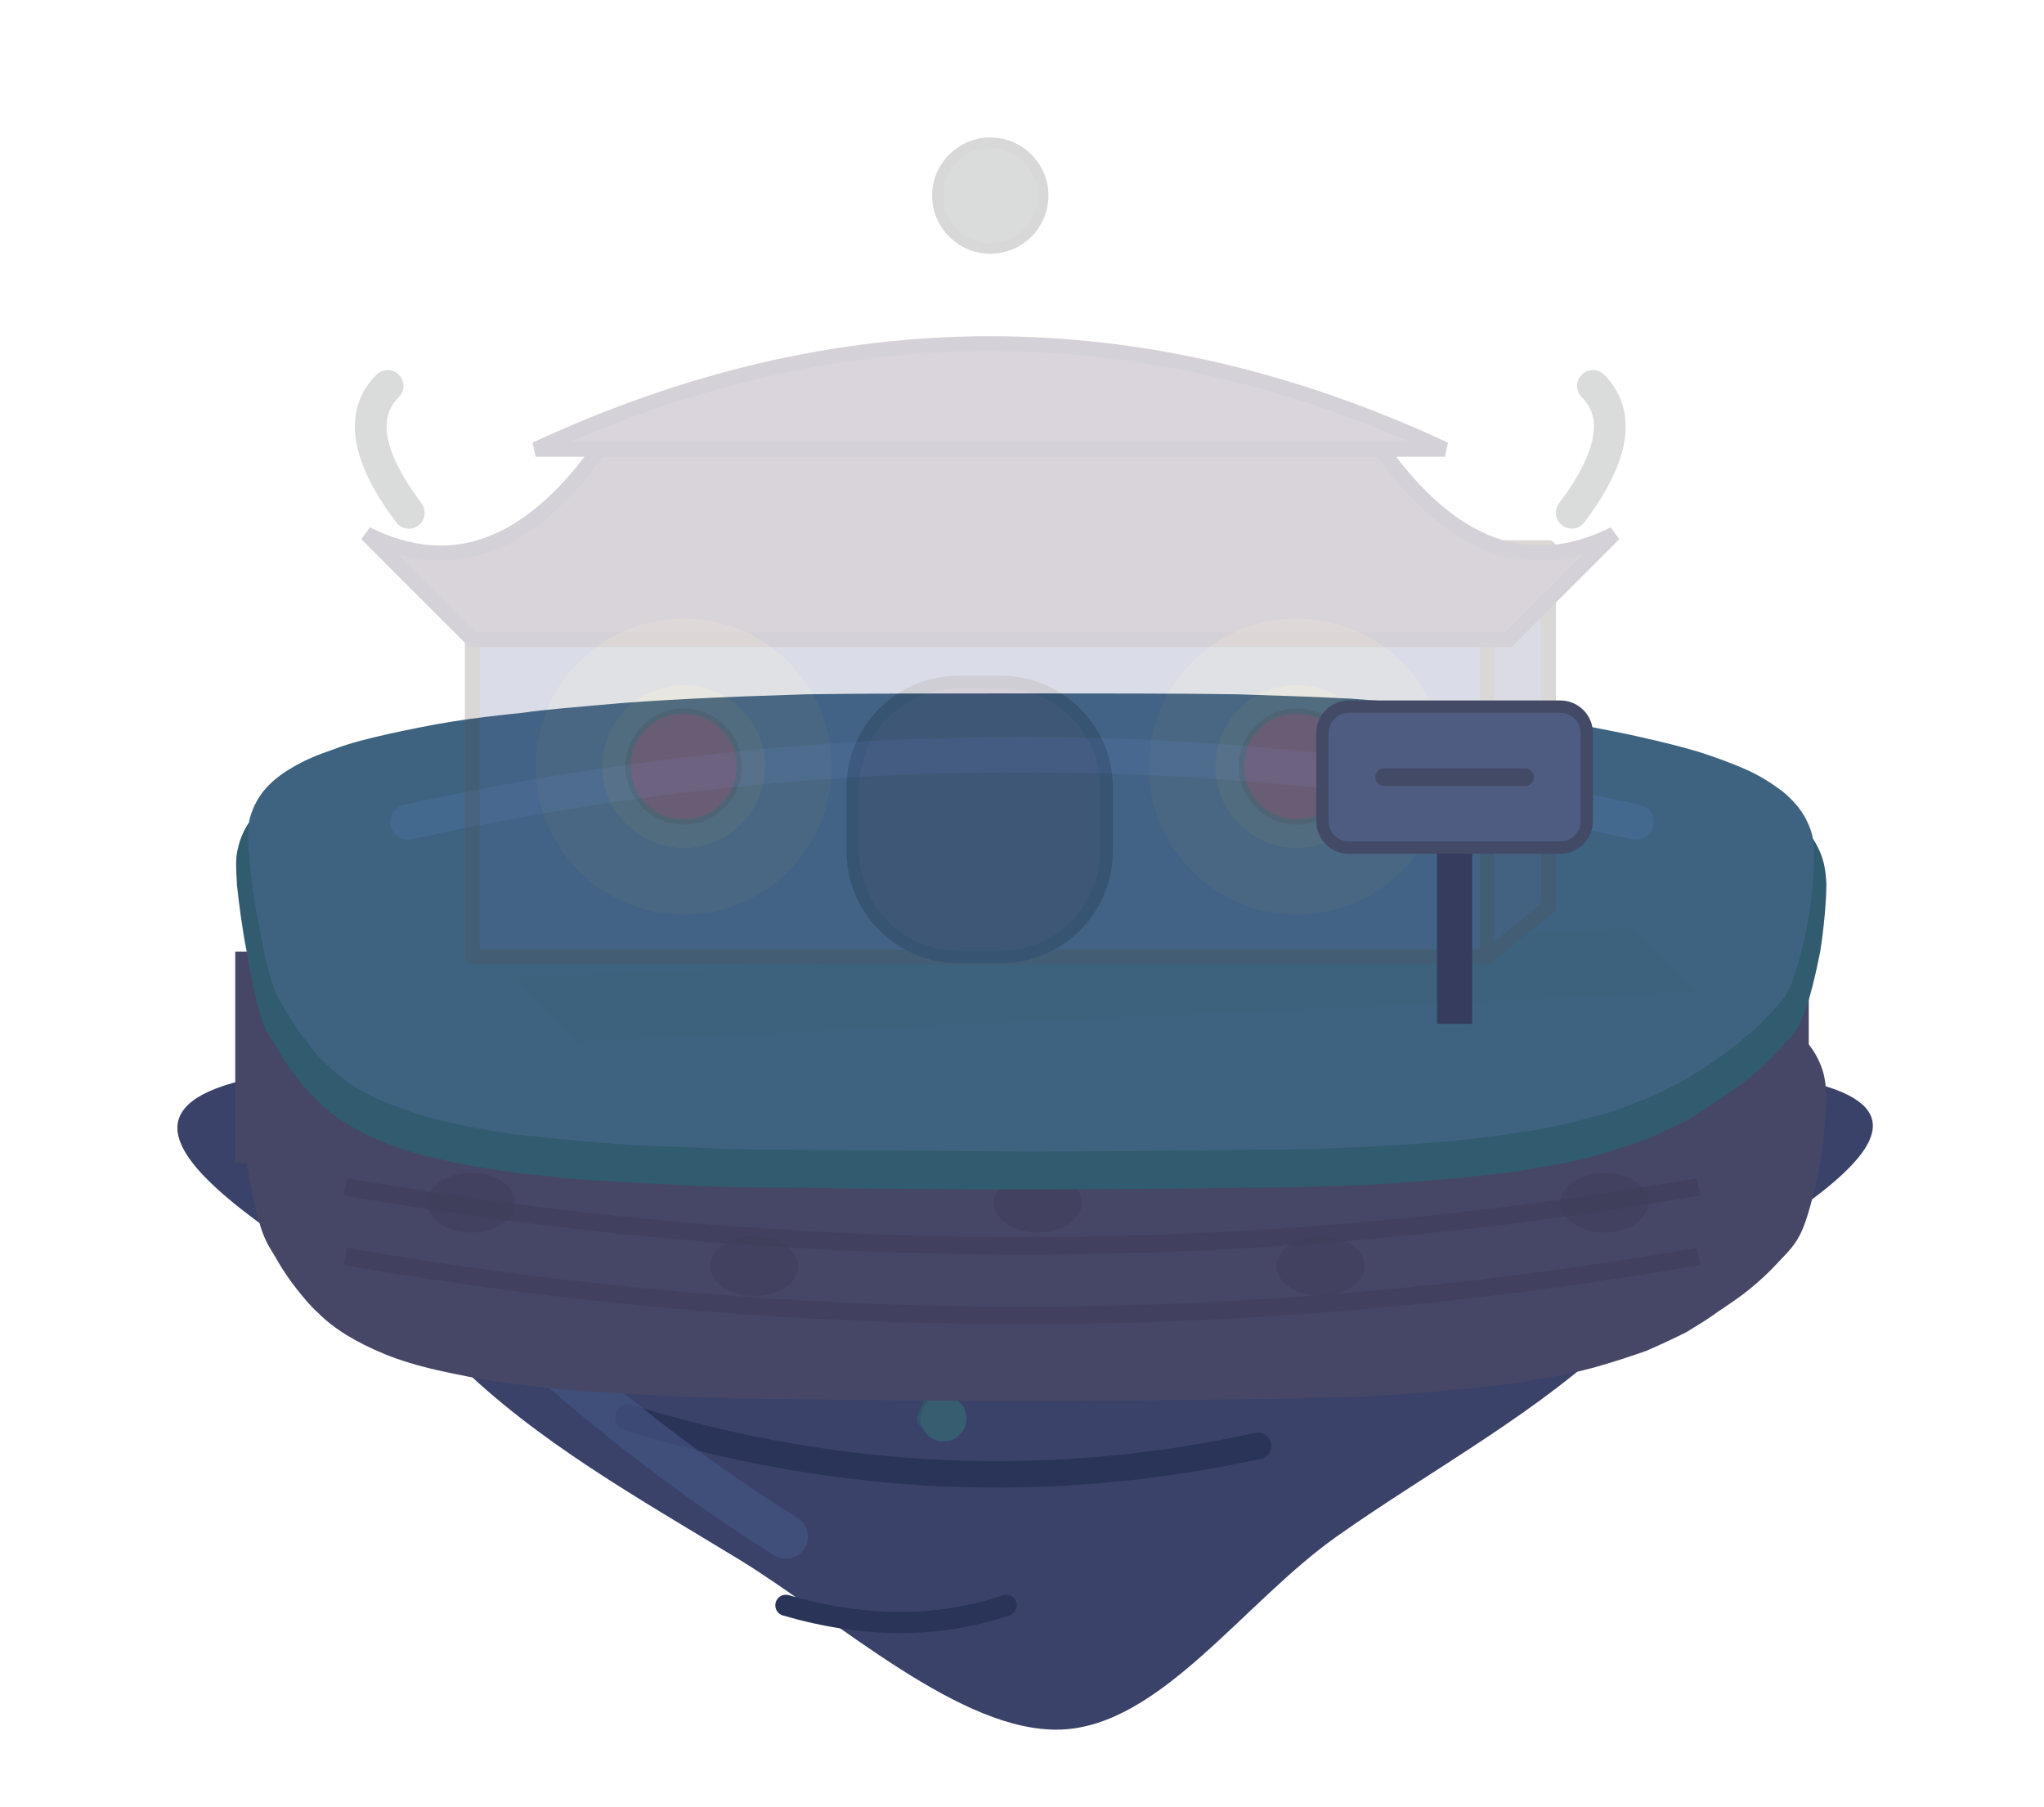
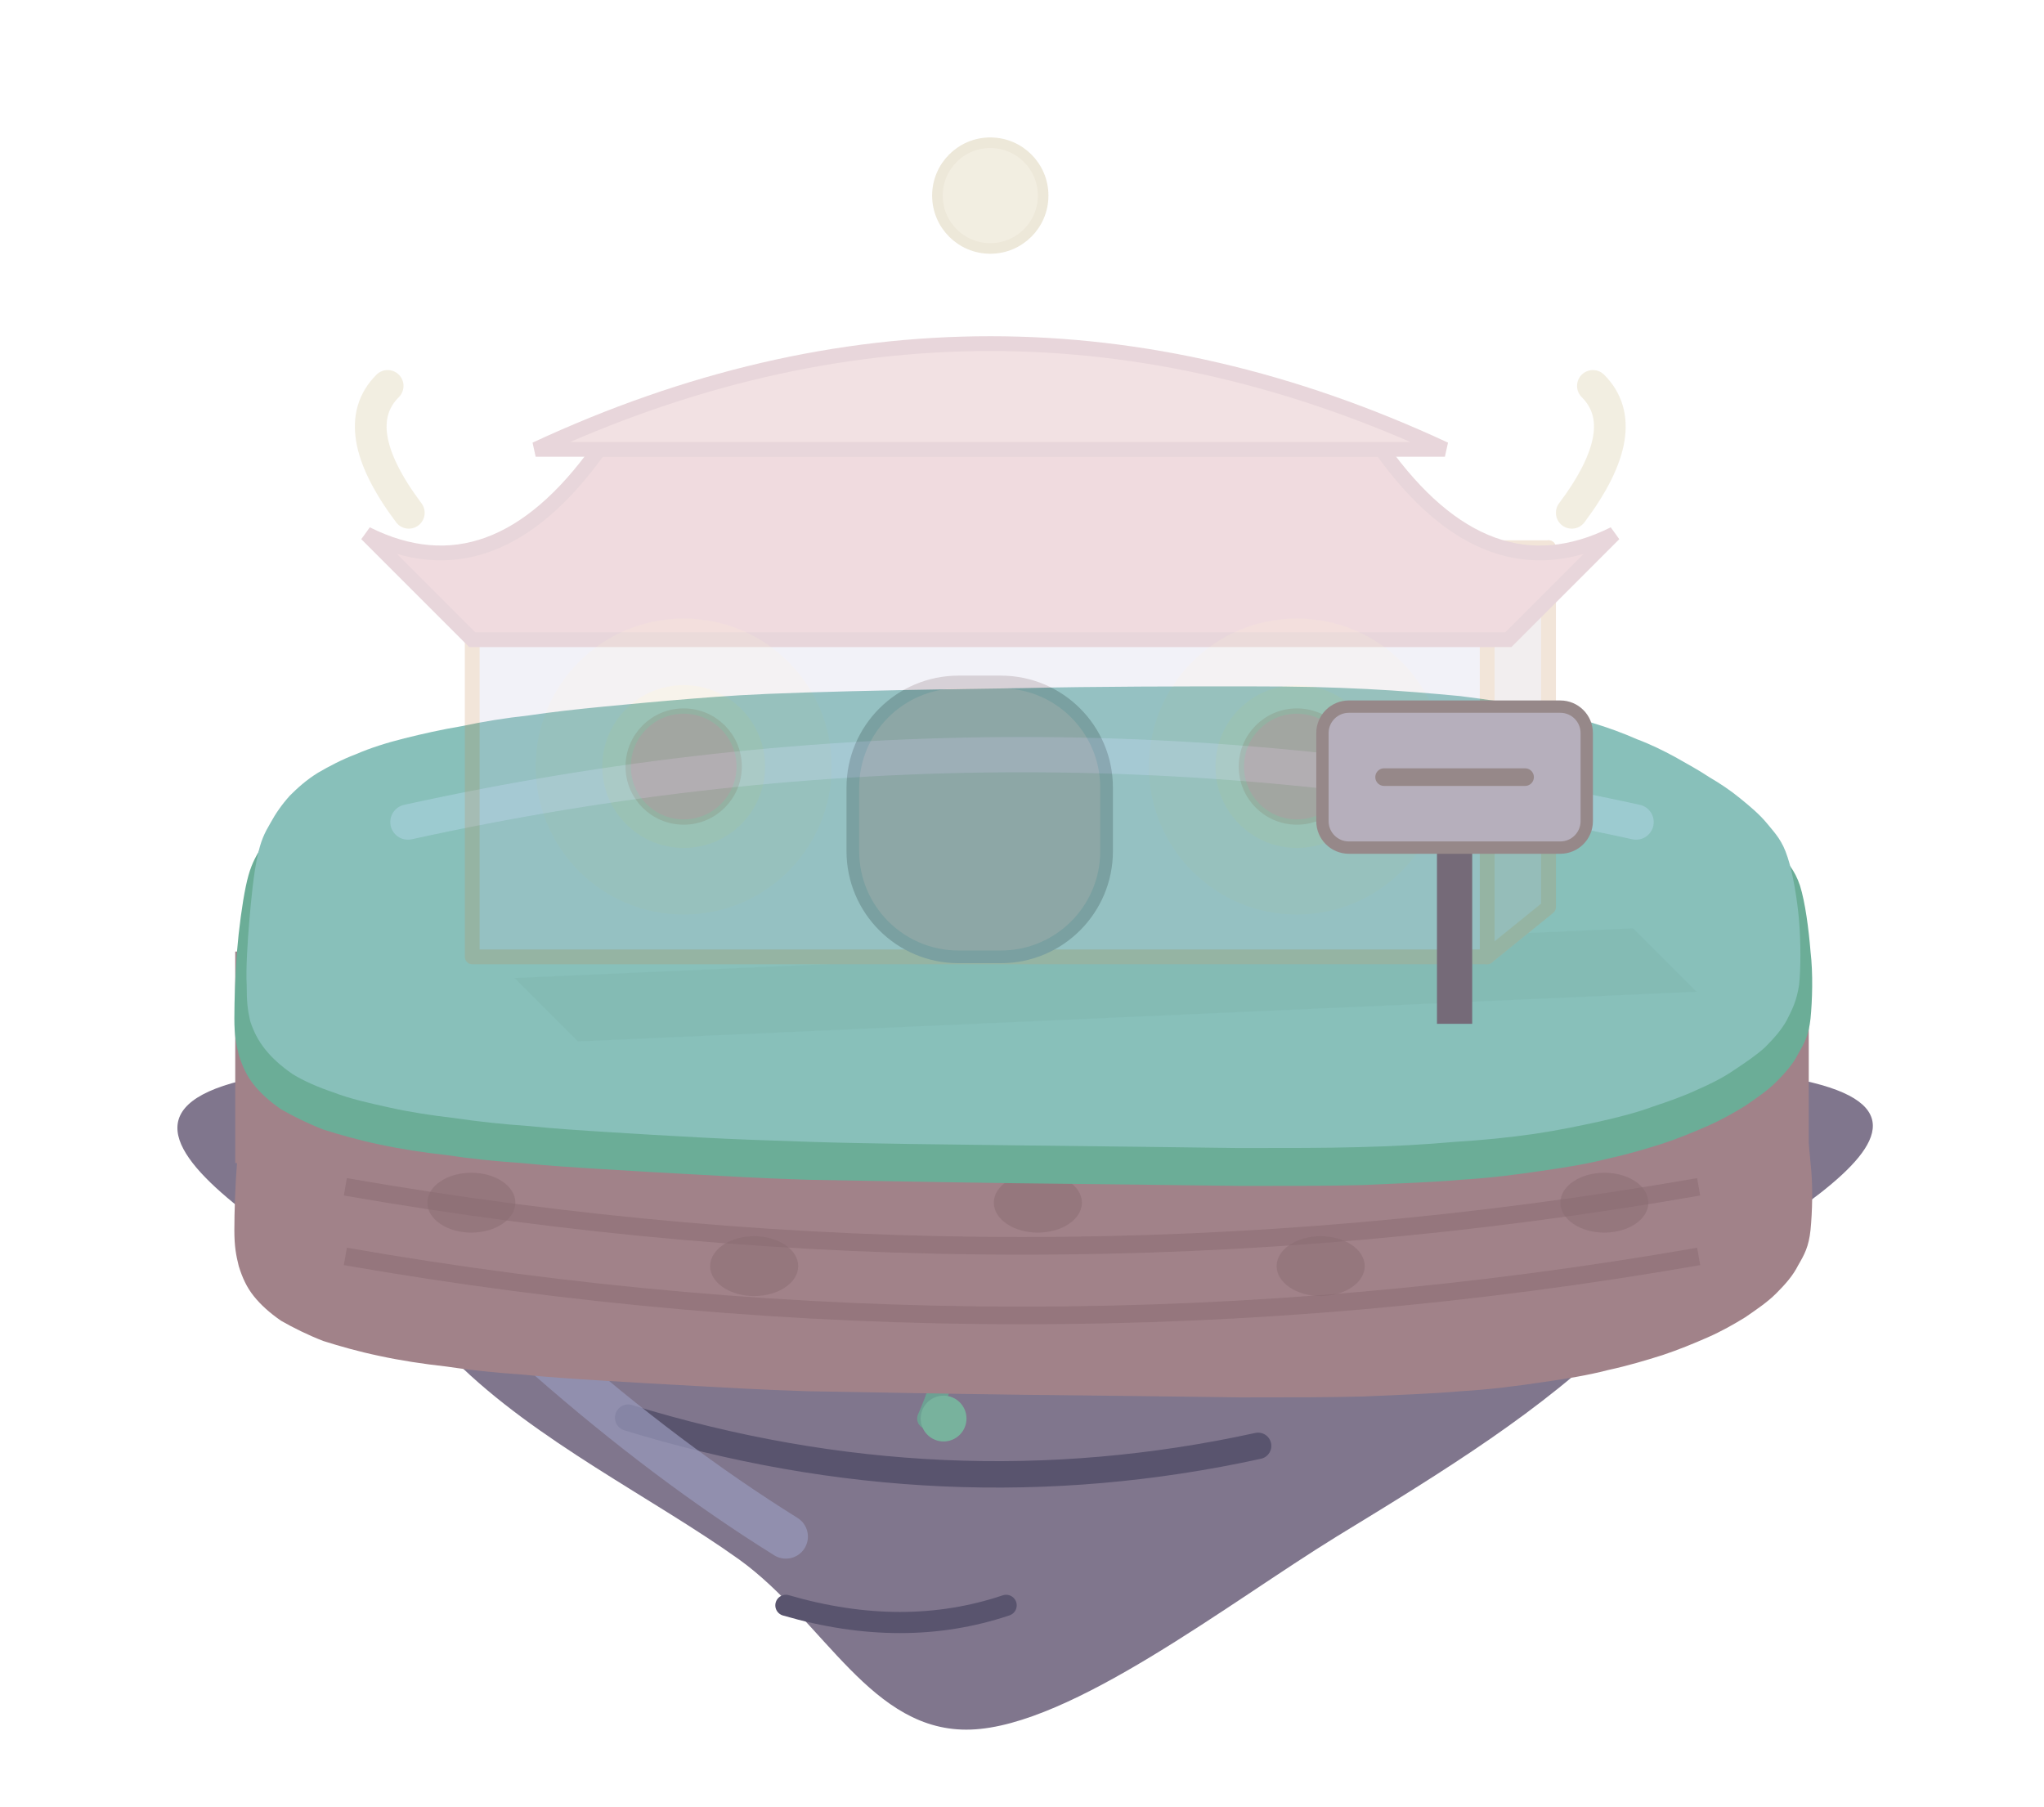
- <svg xmlns="http://www.w3.org/2000/svg" width="232" height="205" viewBox="449 842 232 205">
+ <svg xmlns="http://www.w3.org/2000/svg" width="232" height="205" viewBox="556 1072 232 205">
  <defs>
    <linearGradient id="mtB" x1="0" y1="0" x2="0" y2="1">
-       <stop offset="0" stop-color="#376084" />
-       <stop offset="1" stop-color="#416690" />
+       <stop offset="0" stop-color="#78B9BF" />
+       <stop offset="1" stop-color="#93C6D5" />
    </linearGradient>
    <linearGradient id="mtF" x1="0" y1="0" x2="0" y2="1">
-       <stop offset="0" stop-color="#2A5970" />
-       <stop offset="1" stop-color="#36607D" />
+       <stop offset="0" stop-color="#56A99A" />
+       <stop offset="1" stop-color="#77B9B2" />
    </linearGradient>
    <linearGradient id="river" x1="0" y1="0" x2="0" y2="1">
-       <stop offset="0" stop-color="#2959AD" />
-       <stop offset="1" stop-color="#3661B2" />
+       <stop offset="0" stop-color="#54AAFF" />
+       <stop offset="1" stop-color="#77BCFF" />
    </linearGradient>
    <pattern id="grassdots" width="18" height="18" patternUnits="userSpaceOnUse">
-       <circle cx="4" cy="5" r="1.4" fill="#365F75" />
-       <circle cx="13" cy="13" r="1.2" fill="#416788" />
+       <circle cx="4" cy="5" r="1.4" fill="#75B6A4" />
+       <circle cx="13" cy="13" r="1.2" fill="#93C9C7" />
    </pattern>
    <pattern id="tiles" width="14" height="14" patternUnits="userSpaceOnUse">
-       <rect width="14" height="14" fill="#52679A" />
-       <path d="M0 0H14M0 0V14" stroke="#4F608D" stroke-width="1.2" />
+       <rect width="14" height="14" fill="#C0C7E7" />
+       <path d="M0 0H14M0 0V14" stroke="#B8BACF" stroke-width="1.2" />
    </pattern>
  </defs>
-   <path d="M477.5 964.4 C452.2 969.8 491.5 987.4 500.7 996.5 C509.9 1005.6 521.4 1012.0 532.9 1019.0 C544.3 1026.0 558.1 1038.7 569.4 1038.3 C580.7 1037.9 590.1 1023.9 600.7 1016.4 C611.3 1008.9 624.2 1002.0 632.9 993.3 C641.5 984.6 678.4 969.2 652.5 964.4 Z" fill="#3A4269" />
-   <path d="M520.3 1002.9 Q 556.1 1013.9 591.8 1006.1" stroke="#2A3358" stroke-width="3" fill="none" stroke-linecap="round" />
-   <path d="M538.2 1024.2 q 13.4 3.9 25.0 0" stroke="#2A3358" stroke-width="2.4" fill="none" stroke-linecap="round" />
-   <path d="M483.5 968.4 Q 511.4 999.7 538.2 1016.4" stroke="#435282" stroke-width="5" fill="none" stroke-linecap="round" opacity=".7" />
-   <path d="M515.9 976.0 q -6 9.6 0 19.3" stroke="#32556C" stroke-width="2.4" fill="none" stroke-linecap="round" />
-   <circle cx="514.1" cy="995.3" r="2.6" fill="#375D71" />
-   <path d="M554.3 976.0 q 6 13.5 0 27.0" stroke="#32556C" stroke-width="2.4" fill="none" stroke-linecap="round" />
-   <circle cx="556.1" cy="1003.0" r="2.6" fill="#375D71" />
-   <path d="M595.4 976.0 q -6 8.4 0 16.7" stroke="#32556C" stroke-width="2.4" fill="none" stroke-linecap="round" />
-   <circle cx="593.6" cy="992.7" r="2.6" fill="#375D71" />
-   <path d="M623.9 976.0 q 6 6.4 0 12.9" stroke="#32556C" stroke-width="2.4" fill="none" stroke-linecap="round" />
-   <circle cx="625.7" cy="988.9" r="2.6" fill="#375D71" />
-   <path d="M655.6 974.0 C655.1 976.5 654.4 979.6 653.6 981.5 C652.8 983.4 651.8 984.2 650.8 985.3 C649.8 986.4 648.7 987.4 647.6 988.3 C646.5 989.2 645.3 990.0 644.1 990.8 C642.9 991.7 641.7 992.4 640.4 993.2 C639.0 993.9 637.5 994.6 635.9 995.3 C634.2 995.9 632.4 996.5 630.3 997.1 C628.2 997.7 625.8 998.2 623.2 998.6 C620.6 999.1 617.7 999.4 614.5 999.7 C611.2 1000.0 607.8 1000.3 603.7 1000.5 C599.7 1000.6 596.7 1000.8 590.2 1000.8 C583.7 1000.9 573.4 1001.0 565.0 1001.0 C556.6 1001.0 546.3 1000.9 539.8 1000.8 C533.3 1000.8 530.3 1000.7 526.2 1000.5 C522.1 1000.3 518.6 1000.1 515.3 999.9 C511.9 999.6 508.9 999.3 506.1 998.9 C503.3 998.5 500.8 998.0 498.6 997.5 C496.4 997.0 494.4 996.4 492.7 995.7 C491.0 995.0 489.6 994.3 488.3 993.5 C487.0 992.7 486.0 991.9 485.1 991.0 C484.1 990.1 483.4 989.2 482.6 988.2 C481.9 987.3 481.2 986.3 480.5 985.1 C479.9 984.0 479.2 983.2 478.6 981.3 C478.0 979.4 477.4 976.5 477.0 974.0 C476.5 971.5 476.1 968.4 475.9 966.5 C475.8 964.5 475.7 963.5 476.0 962.3 C476.3 961.0 476.8 959.9 477.6 958.9 C478.4 957.9 479.5 956.9 480.9 956.1 C482.3 955.3 484.0 954.5 485.8 953.9 C487.7 953.2 489.8 952.6 492.0 952.1 C494.3 951.6 496.7 951.2 499.3 950.7 C501.9 950.3 504.5 950.0 507.4 949.6 C510.3 949.3 513.2 949.0 516.5 948.7 C519.7 948.5 523.0 948.2 527.0 948.0 C530.9 947.8 533.8 947.7 540.2 947.6 C546.5 947.4 556.7 947.4 565.0 947.4 C573.3 947.4 583.5 947.4 589.8 947.6 C596.2 947.7 599.0 947.8 602.9 948.1 C606.9 948.3 610.1 948.6 613.3 948.9 C616.4 949.2 619.2 949.6 621.9 949.9 C624.6 950.3 627.1 950.7 629.6 951.1 C632.0 951.6 634.3 952.0 636.5 952.5 C638.7 953.1 640.9 953.6 642.8 954.2 C644.8 954.8 646.7 955.5 648.3 956.3 C649.9 957.0 651.4 957.9 652.6 958.9 C653.8 959.8 654.7 960.9 655.3 962.1 C655.9 963.3 656.2 964.3 656.3 966.3 C656.3 968.3 656.0 971.5 655.6 974.0 Z" fill="#464766" />
-   <rect x="475.7" y="950.0" width="178.6" height="24.0" fill="#464766" />
-   <path d="M488.2 976.7 Q 565.0 990.1 641.8 976.7" stroke="#3D3D59" stroke-width="2" fill="none" opacity=".55" />
-   <path d="M488.2 984.6 Q 565.0 998.0 641.8 984.6" stroke="#3D3D59" stroke-width="2" fill="none" opacity=".55" />
-   <ellipse cx="502.5" cy="978.5" rx="5" ry="3.4" fill="#3D3D59" opacity=".5" />
-   <ellipse cx="534.6" cy="985.7" rx="5" ry="3.4" fill="#3D3D59" opacity=".5" />
-   <ellipse cx="566.8" cy="978.5" rx="5" ry="3.4" fill="#3D3D59" opacity=".5" />
-   <ellipse cx="598.9" cy="985.7" rx="5" ry="3.4" fill="#3D3D59" opacity=".5" />
-   <ellipse cx="631.1" cy="978.5" rx="5" ry="3.4" fill="#3D3D59" opacity=".5" />
-   <path d="M655.6 950.0 C655.1 952.5 654.4 955.6 653.6 957.5 C652.8 959.4 651.8 960.2 650.8 961.3 C649.8 962.4 648.7 963.4 647.6 964.3 C646.5 965.2 645.3 966.0 644.1 966.8 C642.9 967.7 641.7 968.4 640.4 969.2 C639.0 969.9 637.5 970.6 635.9 971.3 C634.2 971.9 632.4 972.5 630.3 973.1 C628.2 973.7 625.8 974.2 623.2 974.6 C620.6 975.1 617.7 975.4 614.5 975.7 C611.2 976.0 607.8 976.3 603.7 976.5 C599.7 976.6 596.7 976.8 590.2 976.8 C583.7 976.9 573.4 977.0 565.0 977.0 C556.6 977.0 546.3 976.9 539.8 976.8 C533.3 976.8 530.3 976.7 526.2 976.5 C522.1 976.3 518.6 976.1 515.3 975.9 C511.9 975.6 508.9 975.3 506.1 974.9 C503.3 974.5 500.8 974.0 498.6 973.5 C496.4 973.0 494.4 972.4 492.7 971.7 C491.0 971.0 489.6 970.3 488.3 969.5 C487.0 968.7 486.0 967.9 485.1 967.0 C484.1 966.1 483.4 965.2 482.6 964.2 C481.9 963.3 481.2 962.3 480.5 961.1 C479.9 960.0 479.2 959.2 478.6 957.3 C478.0 955.4 477.4 952.5 477.0 950.0 C476.5 947.5 476.1 944.4 475.9 942.5 C475.8 940.5 475.7 939.5 476.0 938.3 C476.3 937.0 476.8 935.9 477.6 934.9 C478.4 933.9 479.5 932.9 480.9 932.1 C482.3 931.3 484.0 930.5 485.8 929.9 C487.7 929.2 489.8 928.6 492.0 928.1 C494.3 927.6 496.7 927.2 499.3 926.7 C501.9 926.3 504.5 926.0 507.4 925.6 C510.3 925.3 513.2 925.0 516.5 924.7 C519.7 924.5 523.0 924.2 527.0 924.0 C530.9 923.8 533.8 923.7 540.2 923.6 C546.5 923.4 556.7 923.4 565.0 923.4 C573.3 923.4 583.5 923.4 589.8 923.6 C596.2 923.7 599.0 923.8 602.9 924.1 C606.9 924.3 610.1 924.6 613.3 924.9 C616.4 925.2 619.2 925.6 621.9 925.9 C624.6 926.3 627.1 926.7 629.6 927.1 C632.0 927.6 634.3 928.0 636.5 928.5 C638.7 929.1 640.9 929.6 642.8 930.2 C644.8 930.8 646.7 931.5 648.3 932.3 C649.9 933.0 651.4 933.9 652.6 934.9 C653.8 935.8 654.7 936.9 655.3 938.1 C655.9 939.3 656.2 940.3 656.3 942.3 C656.3 944.3 656.0 947.5 655.6 950.0 Z" fill="#315B6E" />
-   <path d="M654.2 946.5 C653.8 949.0 653.0 951.9 652.3 953.8 C651.5 955.6 650.5 956.4 649.5 957.5 C648.5 958.6 647.4 959.5 646.3 960.4 C645.3 961.2 644.1 962.1 643.0 962.8 C641.8 963.6 640.6 964.4 639.2 965.1 C637.9 965.8 636.5 966.5 634.8 967.1 C633.1 967.8 631.4 968.4 629.3 968.9 C627.2 969.5 624.9 970.0 622.3 970.4 C619.7 970.8 616.9 971.2 613.7 971.5 C610.5 971.8 607.1 972.0 603.2 972.2 C599.2 972.4 596.2 972.5 589.8 972.5 C583.5 972.6 573.3 972.7 565.0 972.7 C556.7 972.6 546.5 972.6 540.2 972.5 C533.8 972.5 530.8 972.4 526.8 972.2 C522.8 972.1 519.3 971.9 516.0 971.6 C512.7 971.3 509.7 971.0 507.0 970.7 C504.3 970.3 501.8 969.8 499.6 969.3 C497.4 968.8 495.5 968.2 493.8 967.5 C492.1 966.9 490.7 966.2 489.4 965.4 C488.2 964.7 487.2 963.9 486.3 963.0 C485.3 962.2 484.6 961.3 483.9 960.3 C483.1 959.4 482.5 958.4 481.8 957.3 C481.1 956.2 480.5 955.4 479.9 953.6 C479.3 951.8 478.7 948.9 478.3 946.5 C477.8 944.1 477.4 941.1 477.3 939.2 C477.1 937.3 477.1 936.4 477.3 935.1 C477.6 933.9 478.1 932.8 478.9 931.8 C479.7 930.8 480.8 929.9 482.2 929.1 C483.5 928.3 485.2 927.6 487.0 927.0 C488.8 926.3 490.9 925.8 493.1 925.3 C495.4 924.8 497.8 924.3 500.3 923.9 C502.8 923.5 505.4 923.2 508.3 922.9 C511.1 922.5 514.0 922.3 517.2 922.0 C520.4 921.7 523.7 921.5 527.6 921.3 C531.5 921.1 534.3 921.0 540.5 920.8 C546.8 920.7 556.8 920.7 565.0 920.7 C573.2 920.7 583.2 920.7 589.5 920.8 C595.7 921.0 598.5 921.1 602.4 921.3 C606.2 921.6 609.4 921.8 612.5 922.1 C615.6 922.4 618.4 922.8 621.1 923.2 C623.7 923.5 626.2 923.9 628.6 924.3 C631.0 924.8 633.3 925.2 635.4 925.7 C637.6 926.2 639.7 926.7 641.7 927.3 C643.6 927.9 645.5 928.6 647.1 929.3 C648.7 930.0 650.1 930.9 651.3 931.8 C652.4 932.7 653.4 933.8 654.0 935.0 C654.6 936.2 654.9 937.1 654.9 939.0 C654.9 940.9 654.7 944.0 654.2 946.5 Z" fill="#3D6381" />
-   <path d="M495.3 935.3 Q 565.0 920.0 634.7 935.3" stroke="#45698F" stroke-width="4" fill="none" stroke-linecap="round" opacity=".9" />
+   <path d="M584.5 1194.4 C559.2 1199.8 598.5 1217.4 607.7 1226.5 C616.9 1235.6 630.1 1242.0 639.9 1249.0 C649.6 1256.0 654.9 1268.7 666.2 1268.3 C677.6 1267.9 695.5 1253.9 707.7 1246.4 C720.0 1238.9 731.2 1232.0 739.9 1223.3 C748.5 1214.6 785.4 1199.2 759.5 1194.4 Z" fill="#80768D" />
+   <path d="M627.3 1232.9 Q 663.1 1243.9 698.8 1236.1" stroke="#59546E" stroke-width="3" fill="none" stroke-linecap="round" />
+   <path d="M645.2 1254.2 q 13.4 3.9 25.0 0" stroke="#59546E" stroke-width="2.4" fill="none" stroke-linecap="round" />
+   <path d="M590.5 1198.4 Q 618.4 1229.7 645.2 1246.4" stroke="#999ABC" stroke-width="5" fill="none" stroke-linecap="round" opacity=".7" />
+   <path d="M622.9 1206.0 q -6 9.6 0 19.3" stroke="#6DA093" stroke-width="2.4" fill="none" stroke-linecap="round" />
+   <circle cx="621.1" cy="1225.3" r="2.6" fill="#78B29D" />
+   <path d="M661.3 1206.0 q 6 13.5 0 27.0" stroke="#6DA093" stroke-width="2.4" fill="none" stroke-linecap="round" />
+   <circle cx="663.1" cy="1233.0" r="2.6" fill="#78B29D" />
+   <path d="M702.4 1206.0 q -6 8.4 0 16.7" stroke="#6DA093" stroke-width="2.4" fill="none" stroke-linecap="round" />
+   <circle cx="700.6" cy="1222.7" r="2.6" fill="#78B29D" />
+   <path d="M730.9 1206.0 q 6 6.4 0 12.9" stroke="#6DA093" stroke-width="2.4" fill="none" stroke-linecap="round" />
+   <circle cx="732.7" cy="1218.9" r="2.6" fill="#78B29D" />
+   <path d="M761.5 1204.0 C761.8 1206.5 761.7 1209.6 761.5 1211.6 C761.3 1213.5 760.8 1214.4 760.1 1215.6 C759.5 1216.8 758.6 1217.8 757.6 1218.8 C756.6 1219.8 755.4 1220.6 754.1 1221.5 C752.8 1222.3 751.4 1223.1 749.8 1223.8 C748.2 1224.5 746.5 1225.2 744.7 1225.8 C742.8 1226.4 740.8 1227.0 738.5 1227.5 C736.2 1228.1 733.7 1228.5 730.9 1228.9 C728.2 1229.3 725.2 1229.7 721.8 1229.9 C718.4 1230.2 714.9 1230.3 710.7 1230.5 C706.6 1230.6 703.4 1230.6 696.9 1230.6 C690.5 1230.5 680.2 1230.4 672.0 1230.3 C663.8 1230.2 653.9 1230.0 647.7 1229.9 C641.5 1229.7 638.8 1229.5 634.9 1229.3 C631.1 1229.1 627.8 1228.9 624.5 1228.7 C621.2 1228.5 618.1 1228.3 615.2 1228.0 C612.2 1227.8 609.3 1227.5 606.7 1227.1 C604.0 1226.8 601.4 1226.4 599.1 1225.9 C596.7 1225.4 594.6 1224.8 592.7 1224.2 C590.9 1223.5 589.3 1222.7 587.9 1221.9 C586.6 1221.0 585.6 1220.1 584.8 1219.1 C584.0 1218.1 583.5 1217.0 583.1 1215.7 C582.8 1214.5 582.6 1213.5 582.6 1211.6 C582.6 1209.6 582.7 1206.5 582.9 1204.0 C583.1 1201.5 583.5 1198.5 583.9 1196.6 C584.3 1194.7 584.7 1193.8 585.4 1192.6 C586.0 1191.4 586.7 1190.4 587.6 1189.4 C588.5 1188.4 589.6 1187.5 590.8 1186.7 C592.1 1185.9 593.6 1185.2 595.2 1184.5 C596.9 1183.8 598.8 1183.2 600.8 1182.7 C602.9 1182.1 605.1 1181.6 607.5 1181.2 C609.9 1180.7 612.4 1180.3 615.1 1180.0 C617.9 1179.6 620.7 1179.2 623.8 1178.9 C627.0 1178.6 630.1 1178.3 634.0 1178.0 C637.8 1177.7 640.6 1177.5 646.9 1177.3 C653.2 1177.1 663.5 1176.9 672.0 1176.7 C680.5 1176.6 691.1 1176.6 697.7 1176.6 C704.4 1176.6 707.5 1176.7 711.7 1176.9 C715.8 1177.1 719.3 1177.4 722.5 1177.7 C725.7 1178.1 728.5 1178.6 731.0 1179.1 C733.5 1179.6 735.6 1180.2 737.6 1180.8 C739.6 1181.4 741.3 1182.1 742.9 1182.7 C744.5 1183.4 745.9 1184.1 747.3 1184.9 C748.7 1185.6 749.9 1186.3 751.2 1187.1 C752.4 1188.0 753.6 1188.8 754.8 1189.7 C755.9 1190.6 757.0 1191.5 757.9 1192.7 C758.8 1193.8 759.7 1194.7 760.3 1196.5 C760.9 1198.4 761.3 1201.5 761.5 1204.0 Z" fill="#A18289" />
+   <rect x="582.7" y="1180.0" width="178.6" height="24.0" fill="#A18289" />
+   <path d="M595.2 1206.7 Q 672.0 1220.1 748.8 1206.7" stroke="#8A6C72" stroke-width="2" fill="none" opacity=".55" />
+   <path d="M595.2 1214.6 Q 672.0 1228.0 748.8 1214.6" stroke="#8A6C72" stroke-width="2" fill="none" opacity=".55" />
+   <ellipse cx="609.5" cy="1208.5" rx="5" ry="3.4" fill="#8A6C72" opacity=".5" />
+   <ellipse cx="641.6" cy="1215.7" rx="5" ry="3.4" fill="#8A6C72" opacity=".5" />
+   <ellipse cx="673.8" cy="1208.5" rx="5" ry="3.4" fill="#8A6C72" opacity=".5" />
+   <ellipse cx="705.9" cy="1215.7" rx="5" ry="3.4" fill="#8A6C72" opacity=".5" />
+   <ellipse cx="738.1" cy="1208.5" rx="5" ry="3.4" fill="#8A6C72" opacity=".5" />
+   <path d="M761.5 1180.0 C761.8 1182.5 761.7 1185.6 761.5 1187.6 C761.3 1189.5 760.8 1190.4 760.1 1191.6 C759.5 1192.8 758.6 1193.8 757.6 1194.8 C756.6 1195.8 755.4 1196.6 754.1 1197.5 C752.8 1198.3 751.4 1199.1 749.8 1199.8 C748.2 1200.5 746.5 1201.2 744.7 1201.8 C742.8 1202.4 740.8 1203.0 738.5 1203.5 C736.2 1204.1 733.7 1204.5 730.9 1204.9 C728.2 1205.3 725.2 1205.7 721.8 1205.9 C718.4 1206.2 714.9 1206.3 710.7 1206.5 C706.6 1206.6 703.4 1206.6 696.9 1206.6 C690.5 1206.5 680.2 1206.4 672.0 1206.3 C663.8 1206.2 653.9 1206.0 647.7 1205.9 C641.5 1205.7 638.8 1205.5 634.9 1205.3 C631.1 1205.1 627.8 1204.9 624.5 1204.7 C621.2 1204.5 618.1 1204.3 615.2 1204.0 C612.2 1203.8 609.3 1203.5 606.7 1203.1 C604.0 1202.8 601.4 1202.4 599.1 1201.9 C596.7 1201.4 594.6 1200.8 592.7 1200.2 C590.9 1199.5 589.3 1198.7 587.9 1197.9 C586.6 1197.0 585.6 1196.1 584.8 1195.1 C584.0 1194.1 583.5 1193.0 583.1 1191.7 C582.8 1190.5 582.6 1189.5 582.6 1187.6 C582.6 1185.6 582.7 1182.5 582.9 1180.0 C583.1 1177.5 583.5 1174.5 583.9 1172.6 C584.3 1170.7 584.7 1169.8 585.4 1168.6 C586.0 1167.4 586.7 1166.4 587.6 1165.4 C588.5 1164.4 589.6 1163.5 590.8 1162.7 C592.1 1161.9 593.6 1161.2 595.2 1160.5 C596.9 1159.8 598.8 1159.2 600.8 1158.7 C602.9 1158.1 605.1 1157.6 607.5 1157.2 C609.9 1156.7 612.4 1156.3 615.1 1156.0 C617.9 1155.6 620.7 1155.2 623.8 1154.9 C627.0 1154.6 630.1 1154.3 634.0 1154.0 C637.8 1153.7 640.6 1153.5 646.9 1153.3 C653.2 1153.1 663.5 1152.9 672.0 1152.7 C680.5 1152.6 691.1 1152.6 697.7 1152.6 C704.4 1152.6 707.5 1152.7 711.7 1152.9 C715.8 1153.1 719.3 1153.4 722.5 1153.7 C725.7 1154.1 728.5 1154.6 731.0 1155.1 C733.5 1155.6 735.6 1156.2 737.6 1156.8 C739.6 1157.4 741.3 1158.1 742.9 1158.7 C744.5 1159.4 745.9 1160.1 747.3 1160.9 C748.7 1161.6 749.9 1162.3 751.2 1163.1 C752.4 1164.0 753.6 1164.8 754.8 1165.7 C755.9 1166.6 757.0 1167.5 757.9 1168.7 C758.8 1169.8 759.7 1170.7 760.3 1172.5 C760.9 1174.4 761.3 1177.5 761.5 1180.0 Z" fill="#6BAD97" />
+   <path d="M760.2 1176.5 C760.4 1178.9 760.4 1182.0 760.2 1183.8 C759.9 1185.7 759.4 1186.6 758.8 1187.8 C758.2 1188.9 757.3 1189.9 756.3 1190.9 C755.3 1191.8 754.1 1192.6 752.9 1193.4 C751.6 1194.3 750.2 1195.0 748.6 1195.7 C747.1 1196.4 745.4 1197.0 743.6 1197.6 C741.7 1198.3 739.7 1198.8 737.5 1199.3 C735.2 1199.8 732.8 1200.3 730.1 1200.7 C727.3 1201.1 724.4 1201.4 721.1 1201.6 C717.7 1201.9 714.2 1202.1 710.1 1202.2 C706.1 1202.3 702.9 1202.3 696.6 1202.3 C690.2 1202.2 680.1 1202.1 672.0 1202.0 C663.9 1201.9 654.2 1201.8 648.1 1201.6 C642.0 1201.4 639.3 1201.3 635.5 1201.1 C631.7 1200.9 628.4 1200.7 625.2 1200.5 C622.0 1200.3 618.9 1200.1 616.0 1199.8 C613.1 1199.6 610.3 1199.3 607.6 1198.9 C605.0 1198.6 602.4 1198.2 600.2 1197.7 C597.9 1197.2 595.7 1196.7 593.9 1196.0 C592.1 1195.4 590.5 1194.7 589.2 1193.9 C587.9 1193.0 586.9 1192.1 586.1 1191.1 C585.3 1190.1 584.8 1189.1 584.4 1187.9 C584.1 1186.6 584.0 1185.7 584.0 1183.8 C583.9 1181.9 584.1 1178.9 584.3 1176.5 C584.5 1174.1 584.8 1171.1 585.2 1169.3 C585.6 1167.4 586.0 1166.6 586.7 1165.4 C587.3 1164.3 588.0 1163.3 588.9 1162.3 C589.8 1161.4 590.8 1160.5 592.1 1159.7 C593.3 1159.0 594.8 1158.2 596.4 1157.6 C598.0 1156.9 599.9 1156.3 601.9 1155.8 C603.9 1155.3 606.1 1154.8 608.5 1154.4 C610.8 1153.9 613.3 1153.5 616.0 1153.2 C618.7 1152.8 621.4 1152.5 624.5 1152.2 C627.6 1151.9 630.8 1151.6 634.5 1151.3 C638.3 1151.0 641.0 1150.8 647.3 1150.6 C653.5 1150.4 663.7 1150.2 672.0 1150.1 C680.3 1149.9 690.8 1149.9 697.4 1149.9 C703.9 1149.9 707.0 1150.0 711.1 1150.2 C715.1 1150.4 718.5 1150.7 721.7 1151.0 C724.9 1151.4 727.6 1151.8 730.1 1152.3 C732.6 1152.8 734.7 1153.4 736.6 1154.0 C738.6 1154.6 740.2 1155.2 741.8 1155.9 C743.4 1156.5 744.8 1157.2 746.1 1157.9 C747.5 1158.7 748.8 1159.4 750.0 1160.2 C751.2 1160.9 752.4 1161.7 753.5 1162.6 C754.6 1163.5 755.7 1164.4 756.6 1165.5 C757.5 1166.6 758.3 1167.4 758.9 1169.3 C759.5 1171.1 760.0 1174.1 760.2 1176.5 Z" fill="#88C0BA" />
+   <path d="M602.3 1165.3 Q 672.0 1150.0 741.7 1165.3" stroke="#9FCCD3" stroke-width="4" fill="none" stroke-linecap="round" opacity=".9" />
  <g opacity=".22">
-     <g transform="translate(-19.4 -9.4) scale(1.2)">
+     <g transform="translate(87.6 220.6) scale(1.2)">
      <g transform="translate(195 0)">
        <polygon points="244.0,802.0 349.8,797.3 355.8,803.3 250.0,808.0" fill="rgba(30,60,40,.16)" />
-         <polygon points="336.0,800.0 341.8,795.3 341.8,761.3 336.0,766.0" fill="#555D7E" stroke="#554B4A" stroke-width="1.4" stroke-linejoin="round" />
-         <polygon points="240.0,766.0 336.0,766.0 341.8,761.3 245.8,761.3" fill="#556AA5" stroke="#554B4A" stroke-width="1.4" stroke-linejoin="round" />
-         <polygon points="240.0,800.0 336.0,800.0 336.0,766.0 240.0,766.0" fill="#556596" stroke="#554B4A" stroke-width="1.4" stroke-linejoin="round" />
-         <rect x="276" y="774" width="24" height="26" rx="10.0" fill="#462F50" stroke="#252142" stroke-width="1.2" />
-         <path d="M230 760 Q 242 766 252 752 L326 752 Q 336 766 348 760 L 338 770 L 240 770 Z" fill="#513657" stroke="#422C4C" stroke-width="1.4" />
-         <path d="M246 752 Q 289 732 332 752 Z" fill="#554161" stroke="#422C4C" stroke-width="1.4" />
-         <path d="M234 758 q-6 -8 -2 -12 M344 758 q6 -8 2 -12" stroke="#555C5D" stroke-width="3" fill="none" stroke-linecap="round" />
-         <circle cx="289" cy="728" r="5" fill="#555C5D" stroke="#4B4F47" />
-         <circle cx="260" cy="782" r="5" fill="#553865" stroke="#422C4C" />
-         <circle cx="318" cy="782" r="5" fill="#553865" stroke="#422C4C" />
+         <polygon points="336.0,800.0 341.8,795.3 341.8,761.3 336.0,766.0" fill="#C6B2B5" stroke="#C68A54" stroke-width="1.4" stroke-linejoin="round" />
+         <polygon points="240.0,766.0 336.0,766.0 341.8,761.3 245.8,761.3" fill="#C6D0FB" stroke="#C68A54" stroke-width="1.4" stroke-linejoin="round" />
+         <polygon points="240.0,800.0 336.0,800.0 336.0,766.0 240.0,766.0" fill="#C6C4E1" stroke="#C68A54" stroke-width="1.4" stroke-linejoin="round" />
+         <rect x="276" y="774" width="24" height="26" rx="10.0" fill="#A14E60" stroke="#492E47" stroke-width="1.2" />
+         <path d="M230 760 Q 242 766 252 752 L326 752 Q 336 766 348 760 L 338 770 L 240 770 Z" fill="#BC5C6D" stroke="#954659" stroke-width="1.4" />
+         <path d="M246 752 Q 289 732 332 752 Z" fill="#C67680" stroke="#954659" stroke-width="1.4" />
+         <path d="M234 758 q-6 -8 -2 -12 M344 758 q6 -8 2 -12" stroke="#C6B178" stroke-width="3" fill="none" stroke-linecap="round" />
+         <circle cx="289" cy="728" r="5" fill="#C6B178" stroke="#AC9450" />
+         <circle cx="260" cy="782" r="5" fill="#C66086" stroke="#954659" />
+         <circle cx="318" cy="782" r="5" fill="#C66086" stroke="#954659" />
        <circle cx="260" cy="782" r="14" fill="#FFCF3F" opacity=".16" />
        <circle cx="260" cy="782" r="7.7" fill="#FFCF3F" opacity=".26" />
        <circle cx="260" cy="782" r="5" fill="#FF4B4B" />
        <circle cx="318" cy="782" r="14" fill="#FFCF3F" opacity=".16" />
        <circle cx="318" cy="782" r="7.7" fill="#FFCF3F" opacity=".26" />
        <circle cx="318" cy="782" r="5" fill="#FF4B4B" />
      </g>
    </g>
  </g>
-   <g transform="translate(614.1 958.2)">
-     <rect x="-2" y="-24" width="4" height="24" fill="#353C5D" />
-     <rect x="-15" y="-36" width="30" height="16" rx="3" fill="#4F5C82" stroke="#424A66" stroke-width="1.4" />
-     <path d="M-8 -28 h16" stroke="#424A66" stroke-width="2" stroke-linecap="round" />
+   <g transform="translate(721.1 1188.2)">
+     <rect x="-2" y="-24" width="4" height="24" fill="#756A78" />
+     <rect x="-15" y="-36" width="30" height="16" rx="3" fill="#B6AFBC" stroke="#968889" stroke-width="1.4" />
+     <path d="M-8 -28 h16" stroke="#968889" stroke-width="2" stroke-linecap="round" />
  </g>
</svg>
